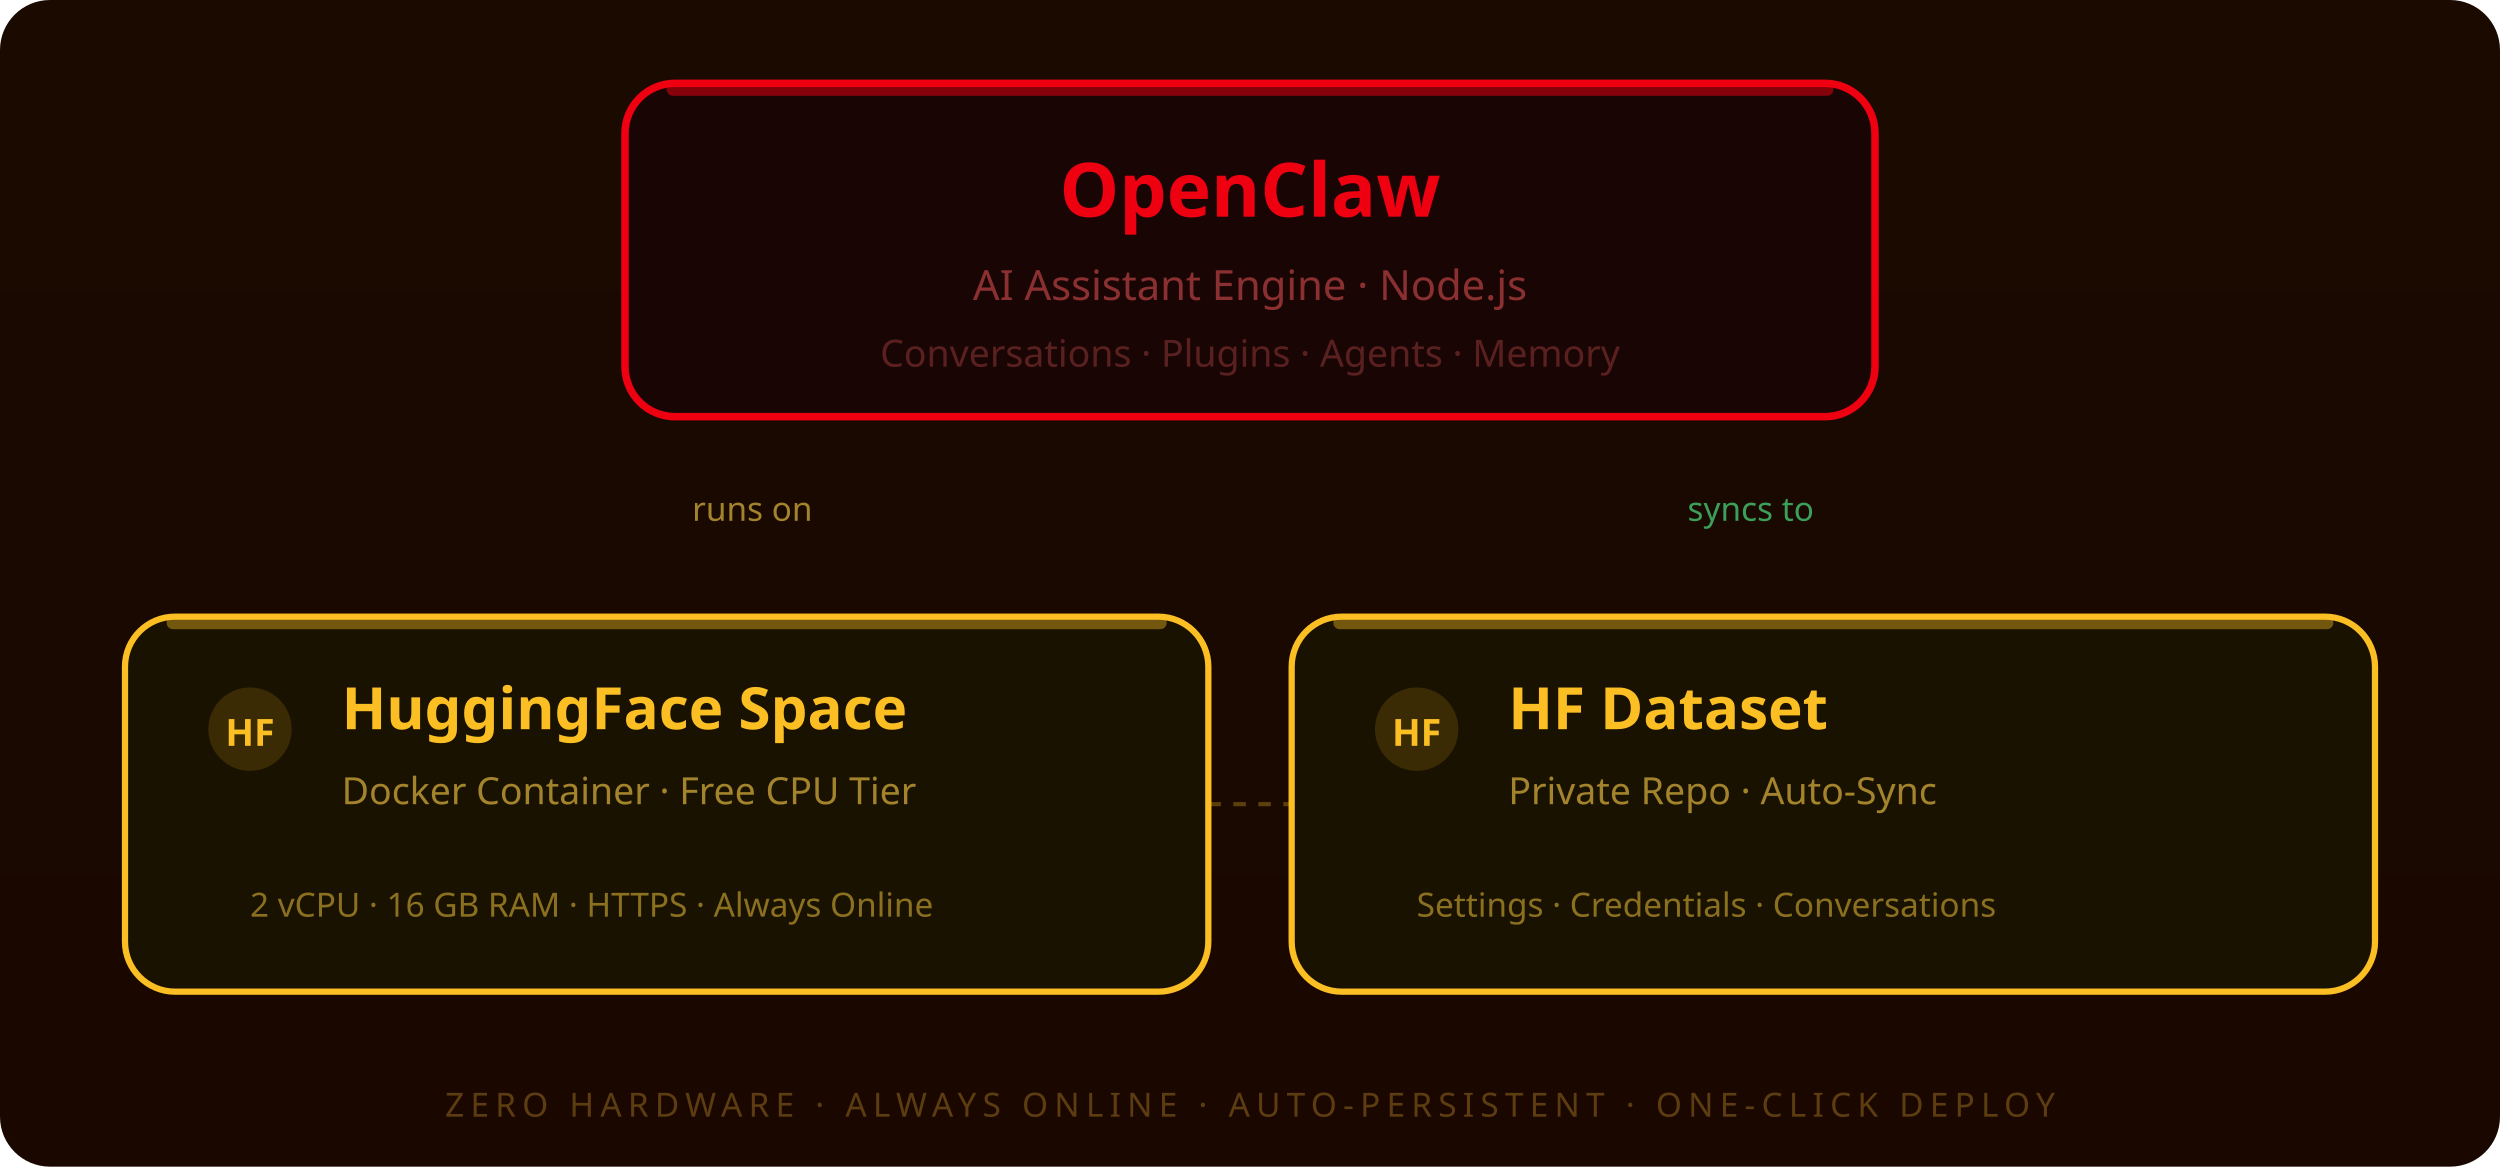
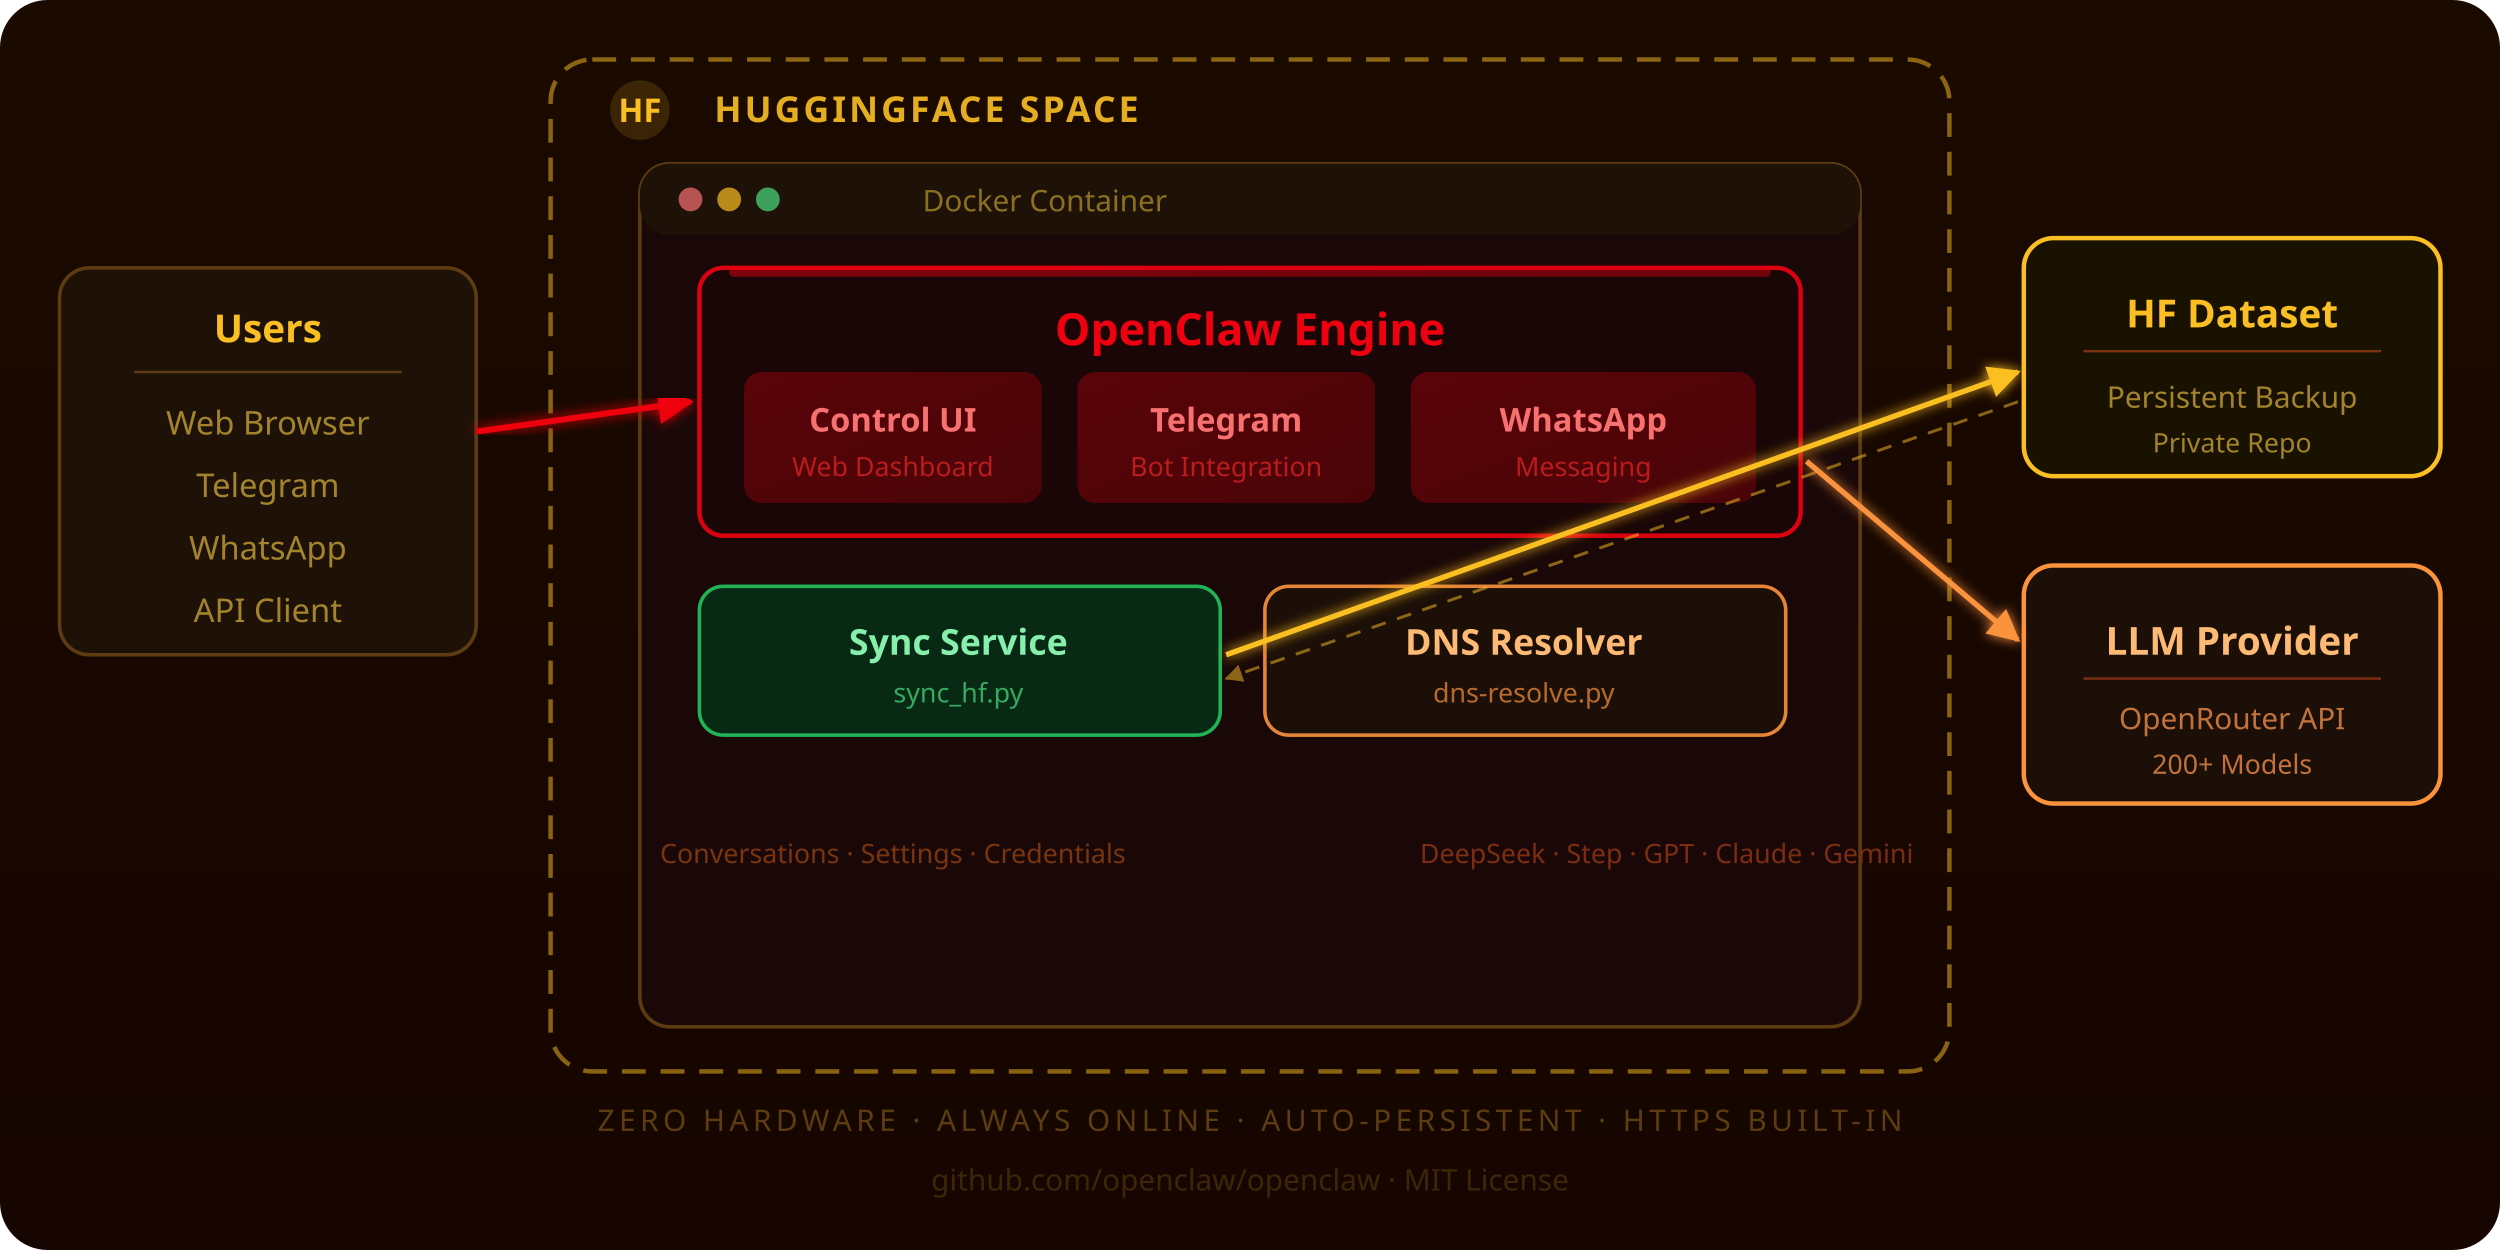
- <svg xmlns="http://www.w3.org/2000/svg" viewBox="0 0 600 280" font-family="'Segoe UI',system-ui,-apple-system,sans-serif">
+ <svg xmlns="http://www.w3.org/2000/svg" viewBox="0 0 840 420" font-family="'Segoe UI',system-ui,-apple-system,sans-serif">
  <defs>
-     <linearGradient id="bg" x1="0" y1="0" x2="0" y2="1">
+     <linearGradient id="bgGrad" x1="0" y1="0" x2="0" y2="1">
      <stop offset="0%" stop-color="#1a0a00" />
-       <stop offset="100%" stop-color="#1a0800" />
+       <stop offset="100%" stop-color="#160500" />
    </linearGradient>
-     <marker id="arrowY" viewBox="0 0 10 10" refX="9" refY="5" markerWidth="6" markerHeight="6" orient="auto">
-       <path d="M0,0 L10,5 L0,10 z" fill="#fbbf24" />
-     </marker>
-     <marker id="arrowG" viewBox="0 0 10 10" refX="9" refY="5" markerWidth="6" markerHeight="6" orient="auto">
-       <path d="M0,0 L10,5 L0,10 z" fill="#4ade80" />
-     </marker>
+     <linearGradient id="redGrad" x1="0" y1="0" x2="1" y2="1">
+       <stop offset="0%" stop-color="#ef0011" />
+       <stop offset="100%" stop-color="#ba000d" />
+     </linearGradient>
+     <linearGradient id="yellowGrad" x1="0" y1="0" x2="1" y2="1">
+       <stop offset="0%" stop-color="#fbbf24" />
+       <stop offset="100%" stop-color="#f59e0b" />
+     </linearGradient>
    <filter id="glow">
      <feGaussianBlur stdDeviation="2" result="blur" />
      <feMerge>
        <feMergeNode in="blur" />
        <feMergeNode in="SourceGraphic" />
      </feMerge>
    </filter>
+     <marker id="arrowRed" viewBox="0 0 10 10" refX="9" refY="5" markerWidth="6" markerHeight="6" orient="auto-start-reverse">
+       <path d="M0,0 L10,5 L0,10 z" fill="#ef0011" />
+     </marker>
+     <marker id="arrowYellow" viewBox="0 0 10 10" refX="9" refY="5" markerWidth="6" markerHeight="6" orient="auto-start-reverse">
+       <path d="M0,0 L10,5 L0,10 z" fill="#fbbf24" />
+     </marker>
+     <marker id="arrowOrange" viewBox="0 0 10 10" refX="9" refY="5" markerWidth="6" markerHeight="6" orient="auto-start-reverse">
+       <path d="M0,0 L10,5 L0,10 z" fill="#fb923c" />
+     </marker>
+     <marker id="arrowGreen" viewBox="0 0 10 10" refX="9" refY="5" markerWidth="6" markerHeight="6" orient="auto-start-reverse">
+       <path d="M0,0 L10,5 L0,10 z" fill="#4ade80" />
+     </marker>
  </defs>
-   <rect width="600" height="280" rx="12" fill="url(#bg)" />
-   <rect x="150" y="20" width="300" height="80" rx="12" fill="#1a0505" stroke="#ef0011" stroke-width="1.8" />
-   <rect x="160" y="20" width="280" height="3" rx="1.5" fill="#ef0011" opacity="0.5" />
-   <text x="300" y="52" text-anchor="middle" fill="#ef0011" font-size="18" font-weight="700">OpenClaw</text>
-   <text x="300" y="72" text-anchor="middle" fill="#8b3030" font-size="10">AI Assistant Engine · Node.js</text>
-   <text x="300" y="88" text-anchor="middle" fill="#5a2020" font-size="9">Conversations · Plugins · Agents · Memory</text>
-   <line x1="210" y1="100" x2="210" y2="140" stroke="#fbbf24" stroke-width="2" marker-end="url(#arrowY)" filter="url(#glow)" />
-   <text x="195" y="125" text-anchor="end" fill="#a3842c" font-size="8">runs on</text>
-   <line x1="390" y1="100" x2="390" y2="140" stroke="#4ade80" stroke-width="2" marker-end="url(#arrowG)" filter="url(#glow)" />
-   <text x="405" y="125" fill="#4ade80" font-size="8" opacity="0.7">syncs to</text>
-   <rect x="30" y="148" width="260" height="90" rx="12" fill="#1a1200" stroke="#fbbf24" stroke-width="1.5" />
-   <rect x="40" y="148" width="240" height="3" rx="1.5" fill="#fbbf24" opacity="0.4" />
-   <circle cx="60" cy="175" r="10" fill="#fbbf24" opacity="0.15" />
-   <text x="60" y="179" text-anchor="middle" fill="#fbbf24" font-size="9" font-weight="800">HF</text>
-   <text x="82" y="175" fill="#fbbf24" font-size="14" font-weight="700">HuggingFace Space</text>
-   <text x="82" y="193" fill="#a3842c" font-size="9">Docker Container · Free CPU Tier</text>
-   <text x="60" y="220" fill="#8b7020" font-size="8">2 vCPU · 16 GB RAM · HTTPS · Always Online</text>
-   <rect x="310" y="148" width="260" height="90" rx="12" fill="#1a1200" stroke="#fbbf24" stroke-width="1.5" />
-   <rect x="320" y="148" width="240" height="3" rx="1.5" fill="#fbbf24" opacity="0.4" />
-   <circle cx="340" cy="175" r="10" fill="#fbbf24" opacity="0.15" />
-   <text x="340" y="179" text-anchor="middle" fill="#fbbf24" font-size="9" font-weight="800">HF</text>
-   <text x="362" y="175" fill="#fbbf24" font-size="14" font-weight="700">HF Dataset</text>
-   <text x="362" y="193" fill="#a3842c" font-size="9">Private Repo · Auto-Sync</text>
-   <text x="340" y="220" fill="#8b7020" font-size="8">Settings · Credentials · Conversations</text>
-   <line x1="290" y1="193" x2="310" y2="193" stroke="#fbbf24" stroke-width="1" stroke-dasharray="3,3" opacity="0.3" />
-   <text x="300" y="268" text-anchor="middle" fill="#5c3c10" font-size="8" letter-spacing="1.5">ZERO HARDWARE · ALWAYS ONLINE · AUTO-PERSISTENT · ONE-CLICK DEPLOY</text>
+   <rect width="840" height="420" rx="16" fill="url(#bgGrad)" />
+   <rect x="185" y="20" width="470" height="340" rx="14" fill="none" stroke="#fbbf24" stroke-width="1.5" stroke-dasharray="8,5" opacity="0.5" />
+   <circle cx="215" cy="37" r="10" fill="#fbbf24" opacity="0.15" />
+   <text x="215" y="41" text-anchor="middle" fill="#fbbf24" font-size="11" font-weight="700">HF</text>
+   <text x="240" y="41" fill="#fbbf24" font-size="12" font-weight="600" letter-spacing="1" opacity="0.9">HUGGINGFACE SPACE</text>
+   <rect x="215" y="55" width="410" height="290" rx="10" fill="#1a0808" stroke="#5c3c10" stroke-width="1.2" />
+   <rect x="215" y="55" width="410" height="24" rx="10" fill="#1e1208" />
+   <rect x="215" y="68" width="410" height="1" fill="#1e1208" />
+   <circle cx="232" cy="67" r="4" fill="#f87171" opacity="0.7" />
+   <circle cx="245" cy="67" r="4" fill="#fbbf24" opacity="0.7" />
+   <circle cx="258" cy="67" r="4" fill="#4ade80" opacity="0.7" />
+   <text x="310" y="71" fill="#8b7020" font-size="10">Docker Container</text>
+   <rect x="235" y="90" width="370" height="90" rx="8" fill="#1a0505" stroke="#ef0011" stroke-width="1.5" opacity="0.9" />
+   <rect x="245" y="90" width="350" height="3" rx="1.5" fill="url(#redGrad)" opacity="0.5" />
+   <text x="420" y="116" text-anchor="middle" fill="#ef0011" font-size="15" font-weight="700">OpenClaw Engine</text>
+   <rect x="250" y="125" width="100" height="44" rx="6" fill="url(#redGrad)" opacity="0.3" />
+   <text x="300" y="145" text-anchor="middle" fill="#f87171" font-size="11" font-weight="600">Control UI</text>
+   <text x="300" y="160" text-anchor="middle" fill="#b91c1c" font-size="9">Web Dashboard</text>
+   <rect x="362" y="125" width="100" height="44" rx="6" fill="url(#redGrad)" opacity="0.3" />
+   <text x="412" y="145" text-anchor="middle" fill="#f87171" font-size="11" font-weight="600">Telegram</text>
+   <text x="412" y="160" text-anchor="middle" fill="#b91c1c" font-size="9">Bot Integration</text>
+   <rect x="474" y="125" width="116" height="44" rx="6" fill="url(#redGrad)" opacity="0.3" />
+   <text x="532" y="145" text-anchor="middle" fill="#f87171" font-size="11" font-weight="600">WhatsApp</text>
+   <text x="532" y="160" text-anchor="middle" fill="#b91c1c" font-size="9">Messaging</text>
+   <rect x="235" y="197" width="175" height="50" rx="8" fill="#052e16" stroke="#22c55e" stroke-width="1.2" opacity="0.9" />
+   <text x="322" y="220" text-anchor="middle" fill="#86efac" font-size="12" font-weight="600">Sync Service</text>
+   <text x="322" y="236" text-anchor="middle" fill="#4ade80" font-size="9" opacity="0.7">sync_hf.py</text>
+   <rect x="425" y="197" width="175" height="50" rx="8" fill="#1c0f08" stroke="#fb923c" stroke-width="1.2" opacity="0.9" />
+   <text x="512" y="220" text-anchor="middle" fill="#fdba74" font-size="12" font-weight="600">DNS Resolver</text>
+   <text x="512" y="236" text-anchor="middle" fill="#fb923c" font-size="9" opacity="0.7">dns-resolve.py</text>
+   <rect x="20" y="90" width="140" height="130" rx="10" fill="#1e1208" stroke="#5c3c10" stroke-width="1.2" />
+   <text x="90" y="115" text-anchor="middle" fill="#fbbf24" font-size="13" font-weight="700">Users</text>
+   <line x1="45" y1="125" x2="135" y2="125" stroke="#5c3c10" stroke-width="0.8" />
+   <text x="90" y="146" text-anchor="middle" fill="#a3842c" font-size="11">Web Browser</text>
+   <text x="90" y="167" text-anchor="middle" fill="#a3842c" font-size="11">Telegram</text>
+   <text x="90" y="188" text-anchor="middle" fill="#a3842c" font-size="11">WhatsApp</text>
+   <text x="90" y="209" text-anchor="middle" fill="#a3842c" font-size="11">API Client</text>
+   <line x1="160" y1="145" x2="232" y2="135" stroke="#ef0011" stroke-width="2" marker-end="url(#arrowRed)" filter="url(#glow)" />
+   <rect x="680" y="80" width="140" height="80" rx="10" fill="#1a1200" stroke="#fbbf24" stroke-width="1.5" />
+   <text x="750" y="110" text-anchor="middle" fill="#fbbf24" font-size="13" font-weight="700">HF Dataset</text>
+   <line x1="700" y1="118" x2="800" y2="118" stroke="#78350f" stroke-width="0.8" />
+   <text x="750" y="137" text-anchor="middle" fill="#a3842c" font-size="10">Persistent Backup</text>
+   <text x="750" y="152" text-anchor="middle" fill="#a3842c" font-size="9">Private Repo</text>
+   <line x1="412" y1="220" x2="678" y2="125" stroke="#fbbf24" stroke-width="1.8" marker-end="url(#arrowYellow)" filter="url(#glow)" />
+   <line x1="678" y1="135" x2="412" y2="228" stroke="#fbbf24" stroke-width="1" stroke-dasharray="5,4" marker-end="url(#arrowYellow)" opacity="0.5" />
+   <rect x="680" y="190" width="140" height="80" rx="10" fill="#1c0f08" stroke="#fb923c" stroke-width="1.5" />
+   <text x="750" y="220" text-anchor="middle" fill="#fdba74" font-size="13" font-weight="700">LLM Provider</text>
+   <line x1="700" y1="228" x2="800" y2="228" stroke="#7c2d12" stroke-width="0.8" />
+   <text x="750" y="245" text-anchor="middle" fill="#c2723c" font-size="10">OpenRouter API</text>
+   <text x="750" y="260" text-anchor="middle" fill="#c2723c" font-size="9">200+ Models</text>
+   <line x1="607" y1="155" x2="678" y2="215" stroke="#fb923c" stroke-width="1.8" marker-end="url(#arrowOrange)" filter="url(#glow)" />
+   <text x="300" y="290" text-anchor="middle" fill="#78350f" font-size="9">Conversations · Settings · Credentials</text>
+   <text x="560" y="290" text-anchor="middle" fill="#7c2d12" font-size="9">DeepSeek · Step · GPT · Claude · Gemini</text>
+   <text x="420" y="380" text-anchor="middle" fill="#5c3c10" font-size="10" letter-spacing="1.5">
+     ZERO HARDWARE  ·  ALWAYS ONLINE  ·  AUTO-PERSISTENT  ·  HTTPS BUILT-IN
+   </text>
+   <text x="420" y="400" text-anchor="middle" fill="#3d2508" font-size="10">
+     github.com/openclaw/openclaw  ·  MIT License
+   </text>
</svg>
